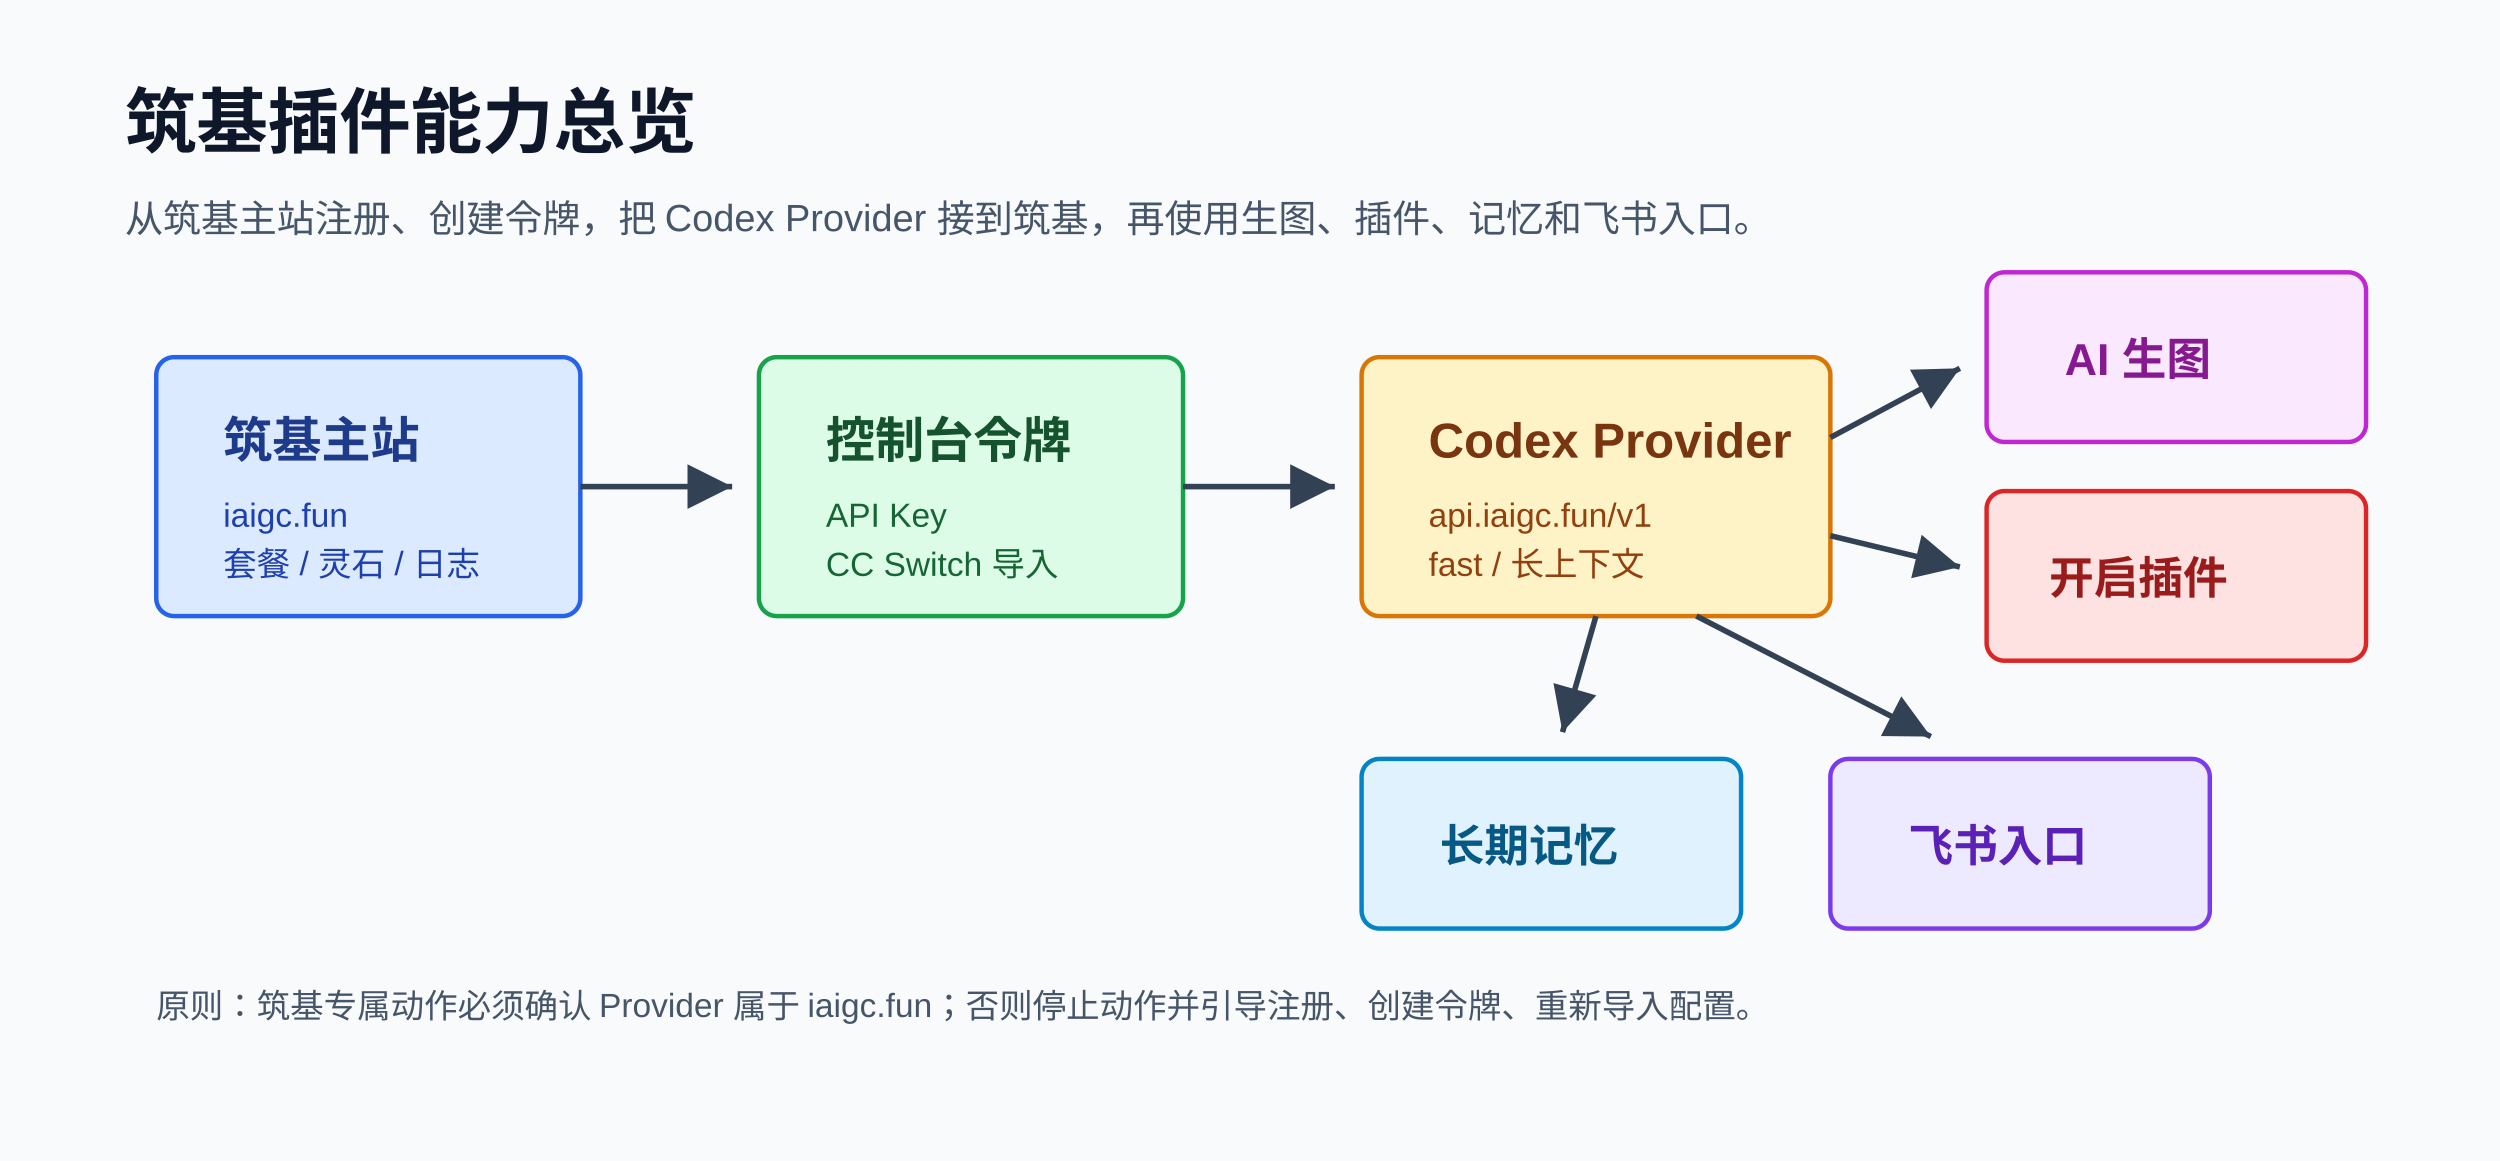
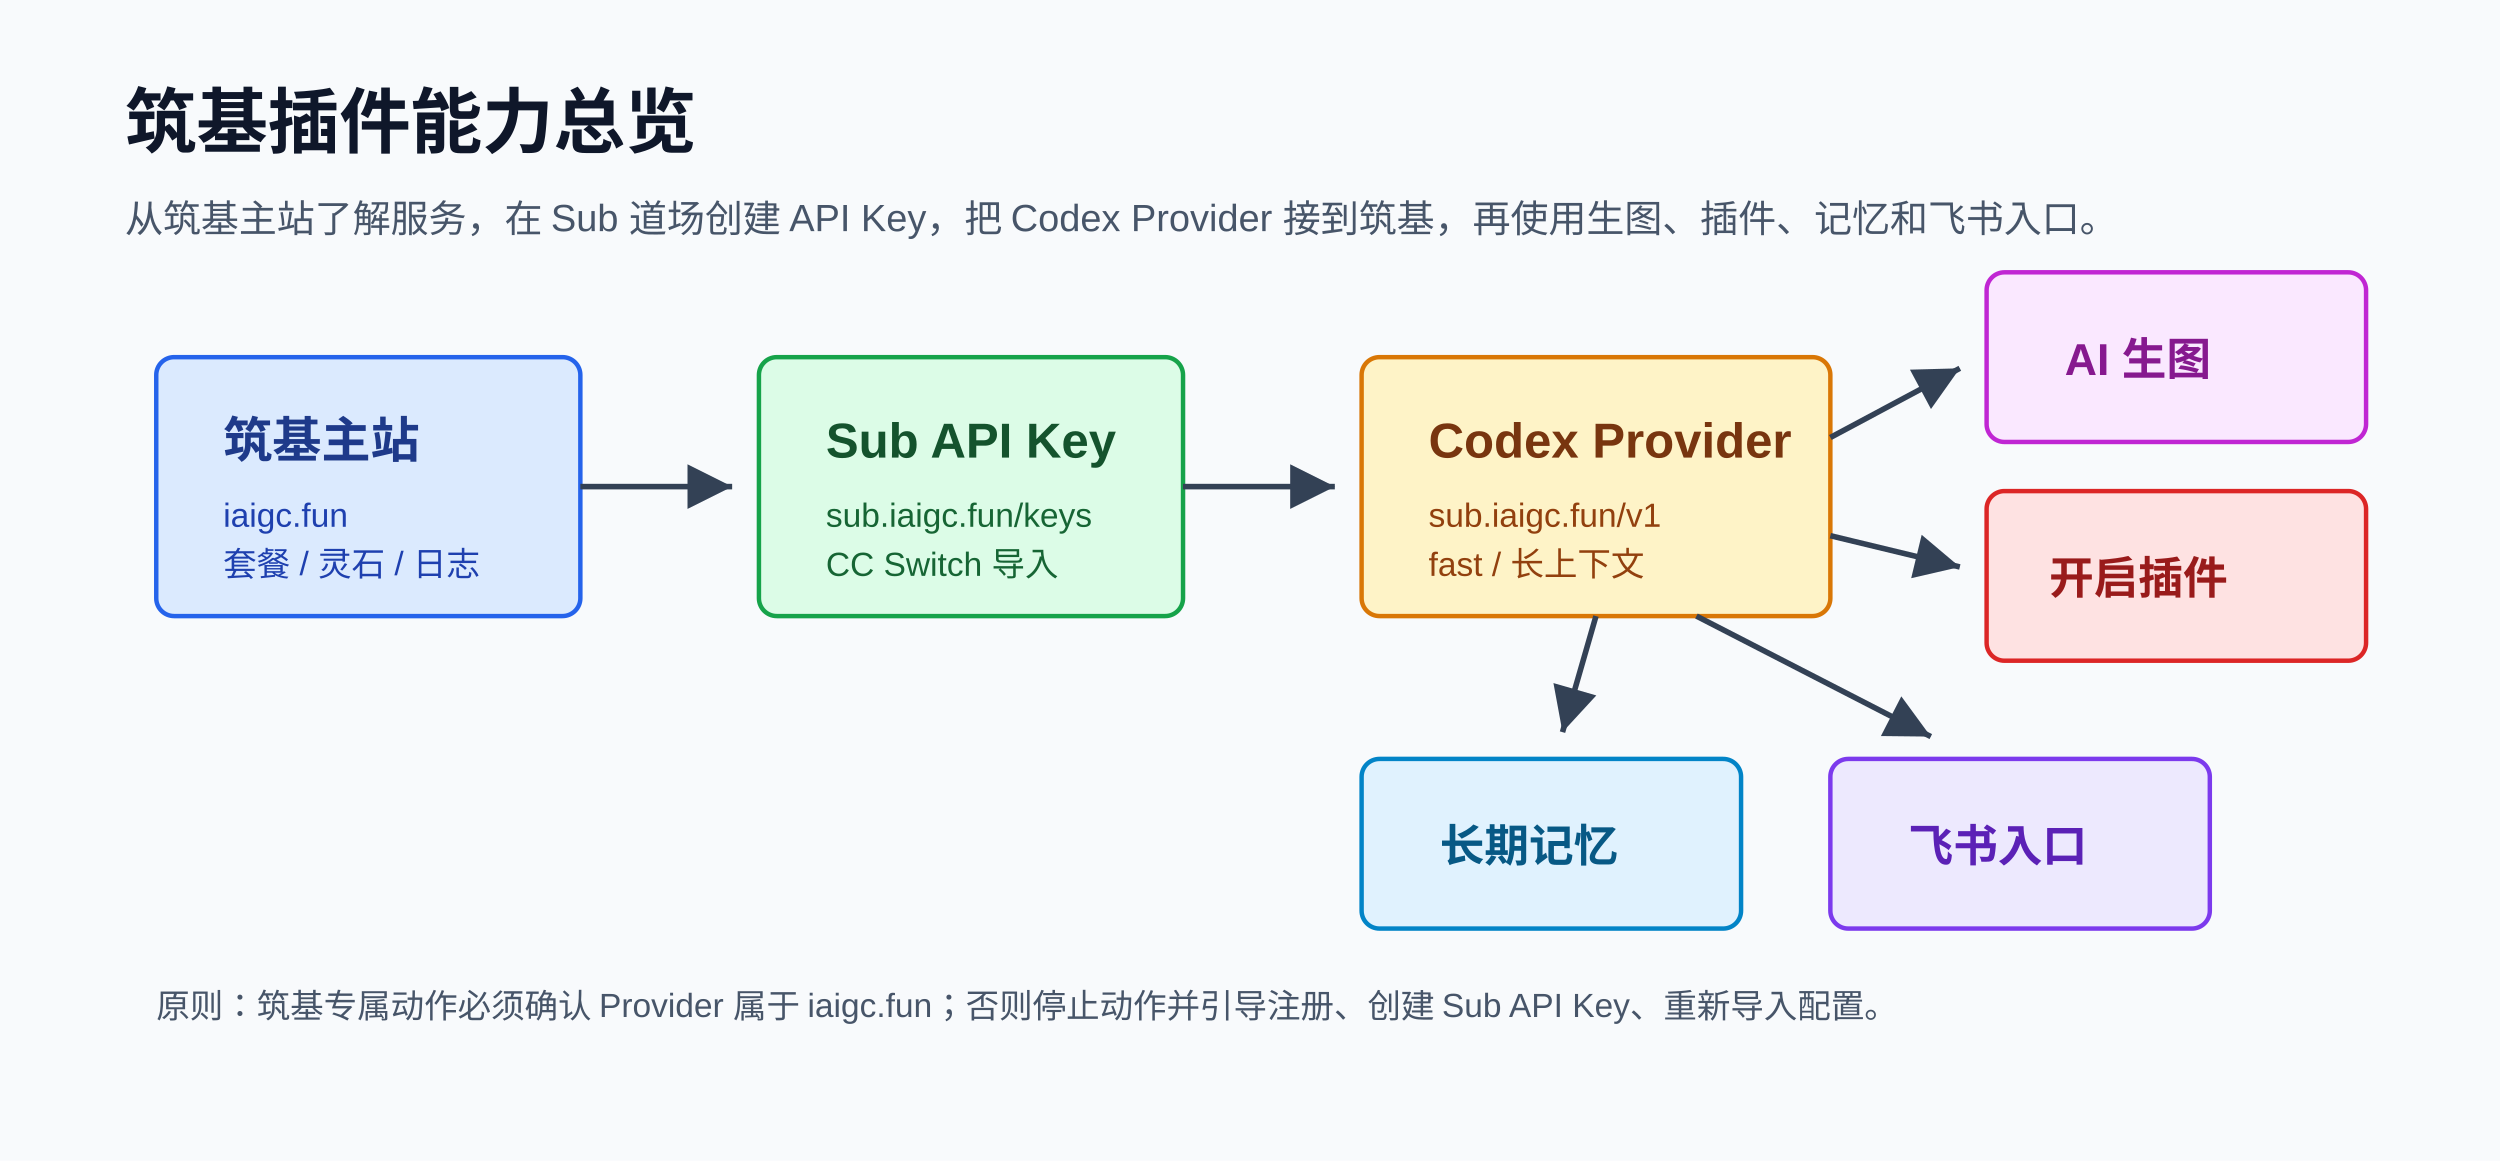
<svg xmlns="http://www.w3.org/2000/svg" width="1120" height="520" viewBox="0 0 1120 520" role="img" aria-labelledby="title desc">
  <rect width="1120" height="520" fill="#f8fafc" />
  <text x="56" y="66" font-family="Arial, 'PingFang SC', sans-serif" font-size="32" font-weight="700" fill="#0f172a">筑基插件能力总览</text>
-   <text x="56" y="104" font-family="Arial, 'PingFang SC', sans-serif" font-size="17" fill="#475569">从筑基主站注册、创建令牌，把 Codex Provider 接到筑基，再使用生图、插件、记忆和飞书入口。</text>
+   <text x="56" y="104" font-family="Arial, 'PingFang SC', sans-serif" font-size="17" fill="#475569">从筑基主站了解服务，在 Sub 道场创建 API Key，把 Codex Provider 接到筑基，再使用生图、插件、记忆和飞书入口。</text>
  <defs>
    <marker id="arrow" markerWidth="12" markerHeight="12" refX="10" refY="6" orient="auto">
      <path d="M2,2 L10,6 L2,10 Z" fill="#334155" />
    </marker>
  </defs>
  <g font-family="Arial, 'PingFang SC', sans-serif">
    <rect x="70" y="160" width="190" height="116" rx="8" fill="#dbeafe" stroke="#2563eb" stroke-width="2" />
    <text x="100" y="205" font-size="22" font-weight="700" fill="#1e3a8a">筑基主站</text>
    <text x="100" y="236" font-size="15" fill="#1e40af">iaigc.fun</text>
    <text x="100" y="258" font-size="15" fill="#1e40af">套餐 / 灵石 / 日志</text>
    <rect x="340" y="160" width="190" height="116" rx="8" fill="#dcfce7" stroke="#16a34a" stroke-width="2" />
-     <text x="370" y="205" font-size="22" font-weight="700" fill="#14532d">控制台令牌</text>
-     <text x="370" y="236" font-size="15" fill="#166534">API Key</text>
+     <text x="370" y="205" font-size="22" font-weight="700" fill="#14532d">Sub API Key</text>
+     <text x="370" y="236" font-size="15" fill="#166534">sub.iaigc.fun/keys</text>
    <text x="370" y="258" font-size="15" fill="#166534">CC Switch 导入</text>
    <rect x="610" y="160" width="210" height="116" rx="8" fill="#fef3c7" stroke="#d97706" stroke-width="2" />
    <text x="640" y="205" font-size="22" font-weight="700" fill="#78350f">Codex Provider</text>
-     <text x="640" y="236" font-size="15" fill="#92400e">api.iaigc.fun/v1</text>
+     <text x="640" y="236" font-size="15" fill="#92400e">sub.iaigc.fun/v1</text>
    <text x="640" y="258" font-size="15" fill="#92400e">fast / 长上下文</text>
    <line x1="260" y1="218" x2="328" y2="218" stroke="#334155" stroke-width="2.5" marker-end="url(#arrow)" />
    <line x1="530" y1="218" x2="598" y2="218" stroke="#334155" stroke-width="2.5" marker-end="url(#arrow)" />
    <rect x="890" y="122" width="170" height="76" rx="8" fill="#fae8ff" stroke="#c026d3" stroke-width="2" />
    <text x="925" y="168" font-size="20" font-weight="700" fill="#86198f">AI 生图</text>
    <rect x="890" y="220" width="170" height="76" rx="8" fill="#fee2e2" stroke="#dc2626" stroke-width="2" />
    <text x="918" y="266" font-size="20" font-weight="700" fill="#991b1b">开启插件</text>
    <rect x="610" y="340" width="170" height="76" rx="8" fill="#e0f2fe" stroke="#0284c7" stroke-width="2" />
    <text x="645" y="386" font-size="20" font-weight="700" fill="#075985">长期记忆</text>
    <rect x="820" y="340" width="170" height="76" rx="8" fill="#ede9fe" stroke="#7c3aed" stroke-width="2" />
    <text x="855" y="386" font-size="20" font-weight="700" fill="#5b21b6">飞书入口</text>
    <line x1="820" y1="196" x2="878" y2="165" stroke="#334155" stroke-width="2.5" marker-end="url(#arrow)" />
    <line x1="820" y1="240" x2="878" y2="254" stroke="#334155" stroke-width="2.5" marker-end="url(#arrow)" />
    <line x1="715" y1="276" x2="700" y2="328" stroke="#334155" stroke-width="2.5" marker-end="url(#arrow)" />
    <line x1="760" y1="276" x2="865" y2="330" stroke="#334155" stroke-width="2.5" marker-end="url(#arrow)" />
-     <text x="70" y="456" font-size="15" fill="#475569">原则：筑基专属动作必须确认 Provider 属于 iaigc.fun；否则停止动作并引导注册、创建令牌、重新导入配置。</text>
+     <text x="70" y="456" font-size="15" fill="#475569">原则：筑基专属动作必须确认 Provider 属于 iaigc.fun；否则停止动作并引导注册、创建 Sub API Key、重新导入配置。</text>
  </g>
</svg>
